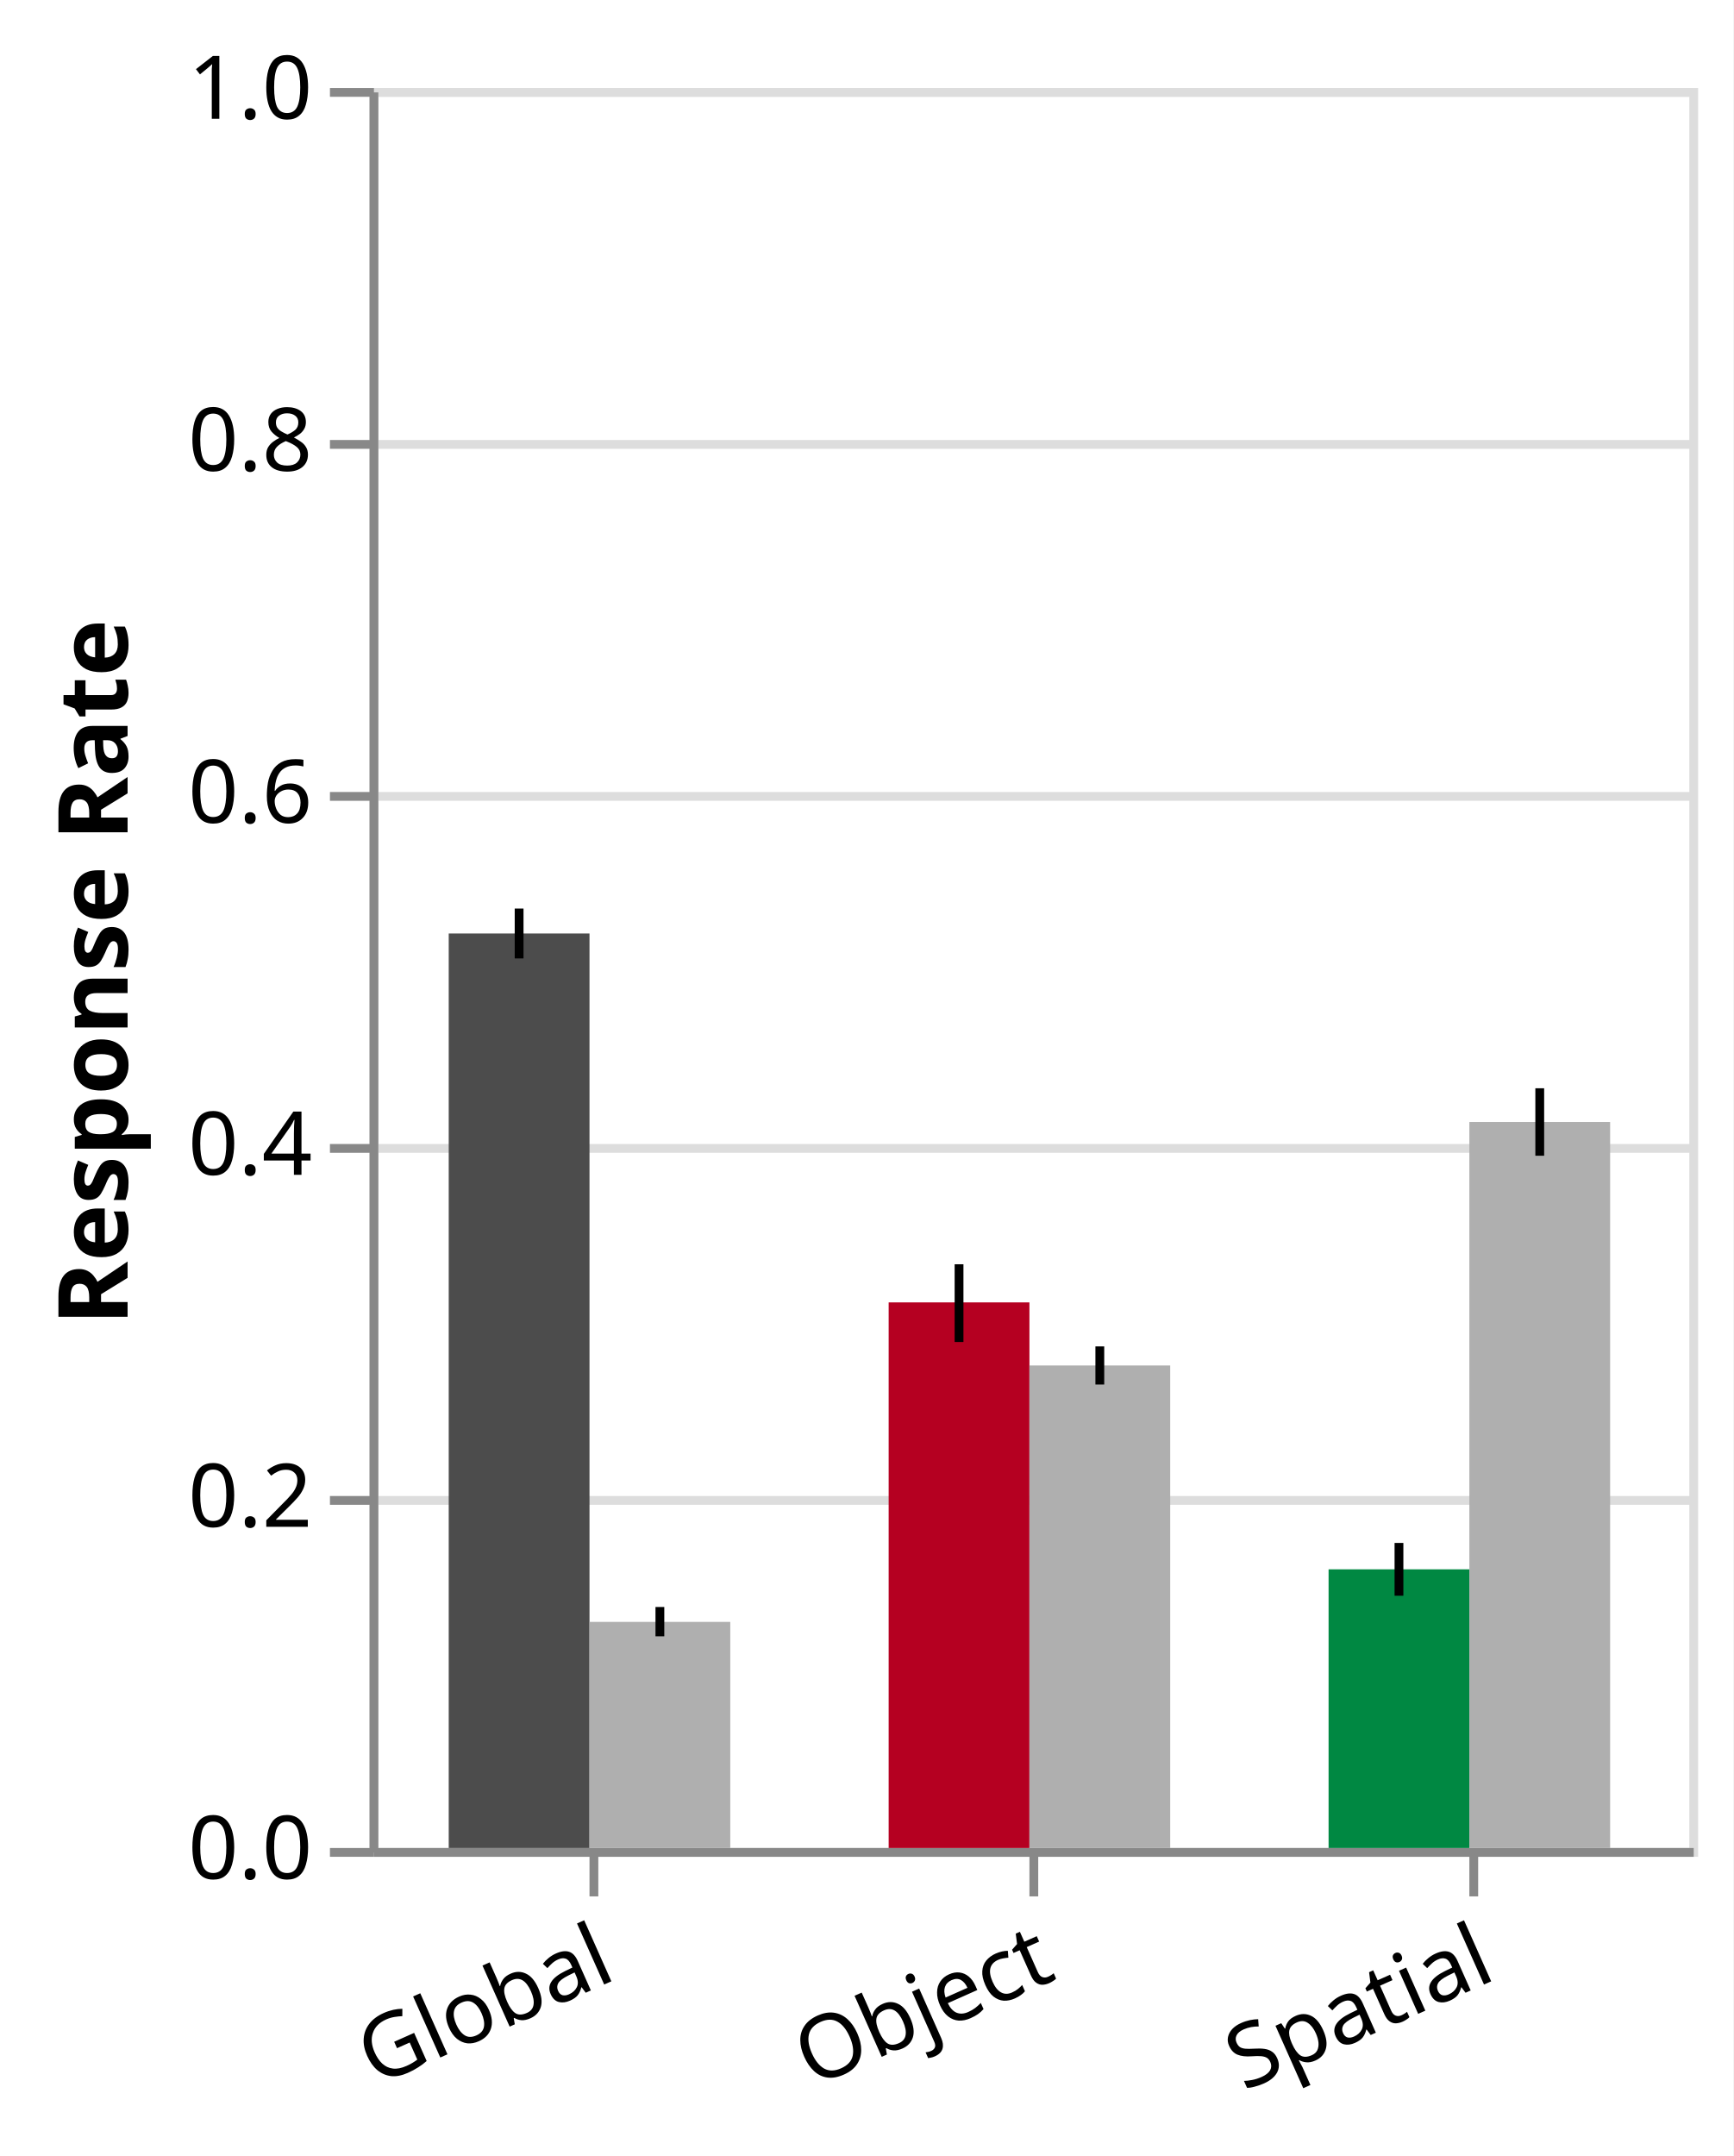
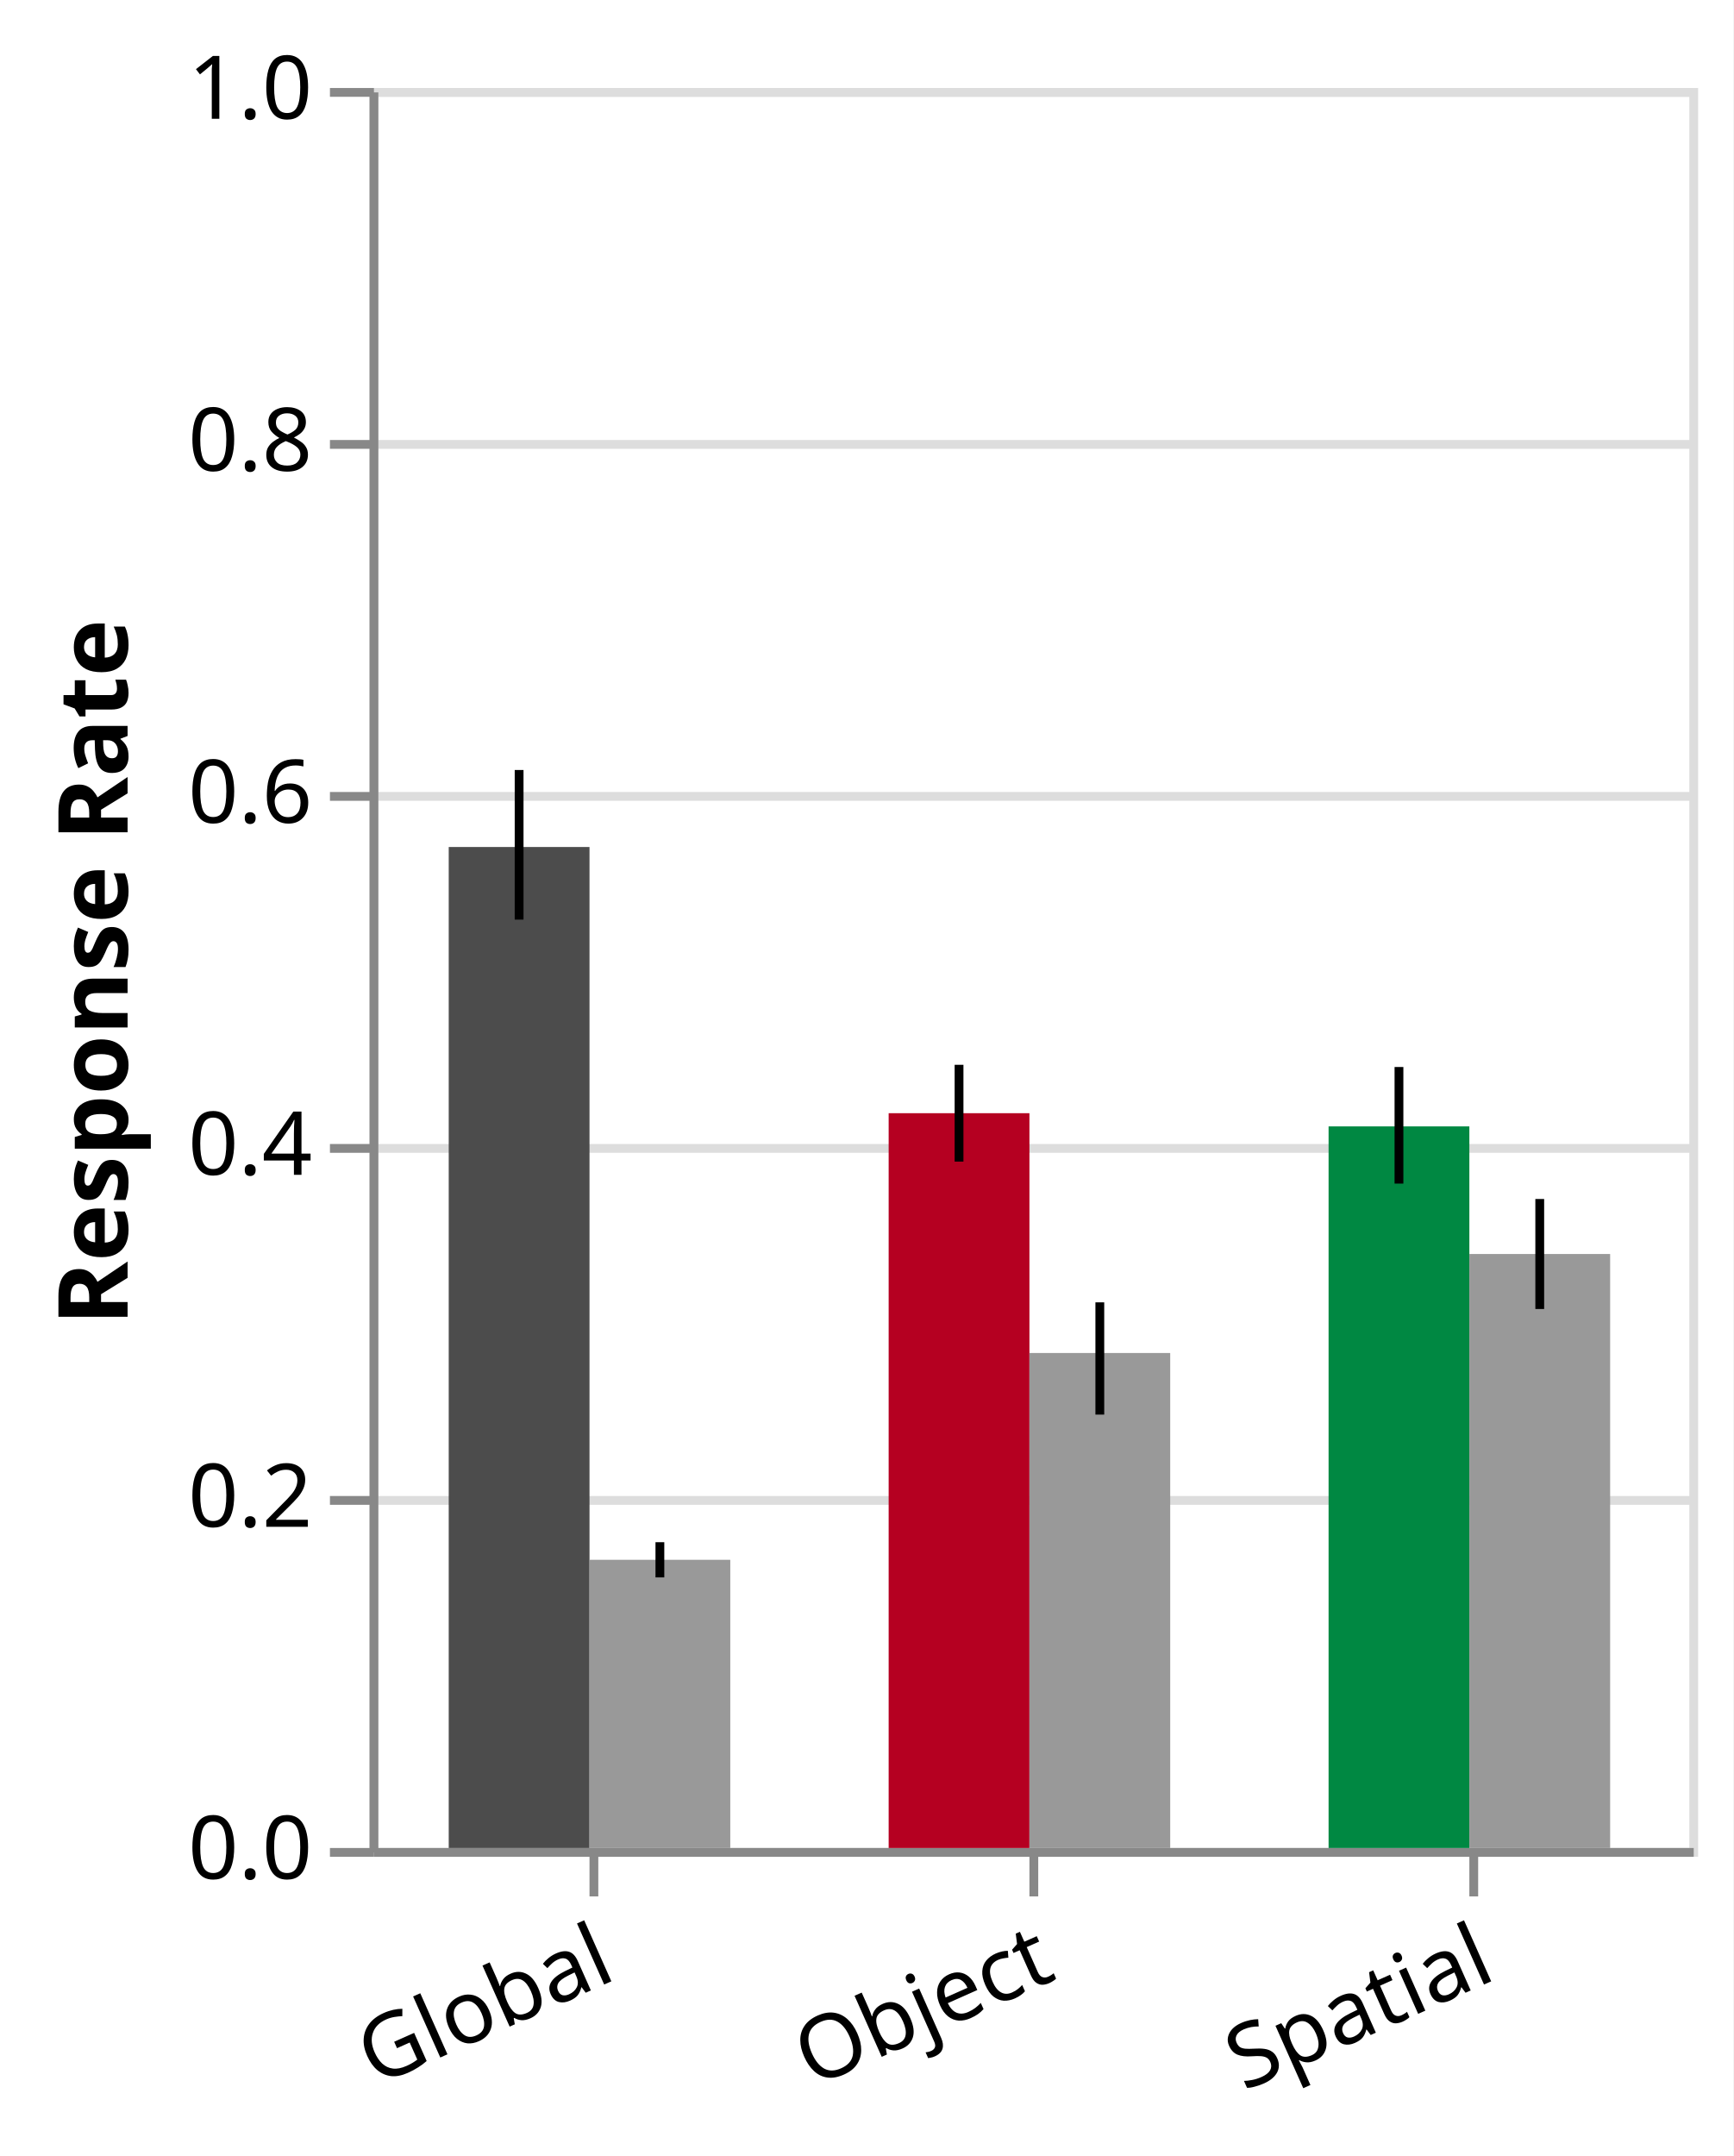
<svg xmlns="http://www.w3.org/2000/svg" class="marks" width="197" height="245" viewBox="0 0 197 245" version="1.1">
  <rect width="197" height="245" fill="white" />
  <g fill="none" stroke-miterlimit="10" transform="translate(42,10)">
    <g class="mark-group role-frame root" role="graphics-object" aria-roledescription="group mark container">
      <g transform="translate(0,0)">
        <path class="background" aria-hidden="true" d="M0.5,0.5h150v200h-150Z" stroke="#ddd" />
        <g>
          <g class="mark-group role-axis" aria-hidden="true">
            <g transform="translate(0.5,0.5)">
              <path class="background" aria-hidden="true" d="M0,0h0v0h0Z" pointer-events="none" />
              <g>
                <g class="mark-rule role-axis-grid" pointer-events="none">
                  <line transform="translate(0,200)" x2="150" y2="0" stroke="#ddd" stroke-width="1" opacity="1" />
                  <line transform="translate(0,160)" x2="150" y2="0" stroke="#ddd" stroke-width="1" opacity="1" />
                  <line transform="translate(0,120)" x2="150" y2="0" stroke="#ddd" stroke-width="1" opacity="1" />
                  <line transform="translate(0,80)" x2="150" y2="0" stroke="#ddd" stroke-width="1" opacity="1" />
                  <line transform="translate(0,40)" x2="150" y2="0" stroke="#ddd" stroke-width="1" opacity="1" />
                  <line transform="translate(0,0)" x2="150" y2="0" stroke="#ddd" stroke-width="1" opacity="1" />
                </g>
              </g>
              <path class="foreground" aria-hidden="true" d="" pointer-events="none" display="none" />
            </g>
          </g>
          <g class="mark-group role-axis" role="graphics-symbol" aria-roledescription="axis" aria-label="X-axis for a discrete scale with 3 values: global, object, spatial">
            <g transform="translate(0.5,200.5)">
              <path class="background" aria-hidden="true" d="M0,0h0v0h0Z" pointer-events="none" />
              <g>
                <g class="mark-rule role-axis-tick" pointer-events="none">
                  <line transform="translate(25,0)" x2="0" y2="5" stroke="#888" stroke-width="1" opacity="1" />
                  <line transform="translate(75,0)" x2="0" y2="5" stroke="#888" stroke-width="1" opacity="1" />
                  <line transform="translate(125,0)" x2="0" y2="5" stroke="#888" stroke-width="1" opacity="1" />
                </g>
                <g class="mark-text role-axis-label" pointer-events="none">
                  <text text-anchor="end" transform="translate(24.5,7) rotate(336) translate(0,8)" font-family="sans-serif" font-size="10px" fill="#000" opacity="1">Global</text>
                  <text text-anchor="end" transform="translate(74.5,7) rotate(336) translate(0,8)" font-family="sans-serif" font-size="10px" fill="#000" opacity="1">Object</text>
                  <text text-anchor="end" transform="translate(124.5,7) rotate(336) translate(0,8)" font-family="sans-serif" font-size="10px" fill="#000" opacity="1">Spatial</text>
                </g>
                <g class="mark-rule role-axis-domain" pointer-events="none">
                  <line transform="translate(0,0)" x2="150" y2="0" stroke="#888" stroke-width="1" opacity="1" />
                </g>
              </g>
              <path class="foreground" aria-hidden="true" d="" pointer-events="none" display="none" />
            </g>
          </g>
          <g class="mark-group role-axis" role="graphics-symbol" aria-roledescription="axis" aria-label="Y-axis titled 'Response Rate' for a linear scale with values from 0.0 to 1.0">
            <g transform="translate(0.5,0.5)">
              <path class="background" aria-hidden="true" d="M0,0h0v0h0Z" pointer-events="none" />
              <g>
                <g class="mark-rule role-axis-tick" pointer-events="none">
                  <line transform="translate(0,200)" x2="-5" y2="0" stroke="#888" stroke-width="1" opacity="1" />
                  <line transform="translate(0,160)" x2="-5" y2="0" stroke="#888" stroke-width="1" opacity="1" />
                  <line transform="translate(0,120)" x2="-5" y2="0" stroke="#888" stroke-width="1" opacity="1" />
                  <line transform="translate(0,80)" x2="-5" y2="0" stroke="#888" stroke-width="1" opacity="1" />
                  <line transform="translate(0,40)" x2="-5" y2="0" stroke="#888" stroke-width="1" opacity="1" />
                  <line transform="translate(0,0)" x2="-5" y2="0" stroke="#888" stroke-width="1" opacity="1" />
                </g>
                <g class="mark-text role-axis-label" pointer-events="none">
                  <text text-anchor="end" transform="translate(-7,203)" font-family="sans-serif" font-size="10px" fill="#000" opacity="1">0.0</text>
                  <text text-anchor="end" transform="translate(-7,163)" font-family="sans-serif" font-size="10px" fill="#000" opacity="1">0.2</text>
                  <text text-anchor="end" transform="translate(-7,123)" font-family="sans-serif" font-size="10px" fill="#000" opacity="1">0.4</text>
                  <text text-anchor="end" transform="translate(-7,83)" font-family="sans-serif" font-size="10px" fill="#000" opacity="1">0.6</text>
                  <text text-anchor="end" transform="translate(-7,43)" font-family="sans-serif" font-size="10px" fill="#000" opacity="1">0.8</text>
                  <text text-anchor="end" transform="translate(-7,3)" font-family="sans-serif" font-size="10px" fill="#000" opacity="1">1.0</text>
                </g>
                <g class="mark-rule role-axis-domain" pointer-events="none">
                  <line transform="translate(0,200)" x2="0" y2="-200" stroke="#888" stroke-width="1" opacity="1" />
                </g>
                <g class="mark-text role-axis-title" pointer-events="none">
                  <text text-anchor="middle" transform="translate(-26,100) rotate(-90) translate(0,-2)" font-family="sans-serif" font-size="11px" font-weight="bold" fill="#000" opacity="1">Response Rate</text>
                </g>
              </g>
              <path class="foreground" aria-hidden="true" d="" pointer-events="none" display="none" />
            </g>
          </g>
          <g class="mark-rect role-mark layer_0_marks" role="graphics-object" aria-roledescription="rect mark container">
-             <path aria-label=": global; Response Rate: 0.519608843537; condition: global" role="graphics-symbol" aria-roledescription="bar" d="M9,96.078h16v103.922h-16Z" fill="#4C4C4C" />
-             <path aria-label=": object; Response Rate: 0.31; condition: object" role="graphics-symbol" aria-roledescription="bar" d="M59,138h16v62h-16Z" fill="#B50021" />
-             <path aria-label=": spatial; Response Rate: 0.158333333333; condition: spatial" role="graphics-symbol" aria-roledescription="bar" d="M109,168.333h16v31.667h-16Z" fill="#008842" />
+             <path aria-label=": global; Response Rate: 0.56875; condition: global" role="graphics-symbol" aria-roledescription="bar" d="M9,86.25h16v113.75h-16Z" fill="#4C4C4C" />
+             <path aria-label=": object; Response Rate: 0.4175; condition: object" role="graphics-symbol" aria-roledescription="bar" d="M59,116.5h16v83.5h-16Z" fill="#B50021" />
+             <path aria-label=": spatial; Response Rate: 0.41; condition: spatial" role="graphics-symbol" aria-roledescription="bar" d="M109,118h16v82h-16Z" fill="#008842" />
          </g>
          <g class="mark-rect role-mark layer_1_marks" role="graphics-object" aria-roledescription="rect mark container">
-             <path aria-label=": global; Mean of prop: 0.128469387755" role="graphics-symbol" aria-roledescription="bar" d="M25,174.306h16v25.694h-16Z" fill="rgb(175,175,175)" />
-             <path aria-label=": object; Mean of prop: 0.274166666667" role="graphics-symbol" aria-roledescription="bar" d="M75,145.167h16v54.833h-16Z" fill="rgb(175,175,175)" />
-             <path aria-label=": spatial; Mean of prop: 0.4125" role="graphics-symbol" aria-roledescription="bar" d="M125,117.5h16v82.5h-16Z" fill="rgb(175,175,175)" />
+             <path aria-label=": global; Mean of prop: 0.16375" role="graphics-symbol" aria-roledescription="bar" d="M25,167.25h16v32.75h-16Z" fill="#999999" />
+             <path aria-label=": object; Mean of prop: 0.28125" role="graphics-symbol" aria-roledescription="bar" d="M75,143.75h16v56.25h-16Z" fill="#999999" />
+             <path aria-label=": spatial; Mean of prop: 0.3375" role="graphics-symbol" aria-roledescription="bar" d="M125,132.5h16v67.5h-16Z" fill="#999999" />
          </g>
          <g class="mark-rule role-mark layer_2_marks" role="graphics-object" aria-roledescription="rule mark container">
-             <line aria-label=": 0.505442176871; upper: 0.533775510204" role="graphics-symbol" aria-roledescription="rule mark" transform="translate(17,98.91156)" x2="0" y2="-5.667" stroke="black" />
-             <line aria-label=": 0.2875; upper: 0.331666666667" role="graphics-symbol" aria-roledescription="rule mark" transform="translate(67,142.5)" x2="0" y2="-8.833" stroke="black" />
-             <line aria-label=": 0.143333333333; upper: 0.173333333333" role="graphics-symbol" aria-roledescription="rule mark" transform="translate(117,171.3333)" x2="0" y2="-6" stroke="black" />
+             <line aria-label=": 0.5275; upper: 0.6125" role="graphics-symbol" aria-roledescription="rule mark" transform="translate(17,94.5)" x2="0" y2="-17" stroke="black" />
+             <line aria-label=": 0.39; upper: 0.445" role="graphics-symbol" aria-roledescription="rule mark" transform="translate(67,122)" x2="0" y2="-11" stroke="black" />
+             <line aria-label=": 0.3775; upper: 0.44375" role="graphics-symbol" aria-roledescription="rule mark" transform="translate(117,124.5)" x2="0" y2="-13.25" stroke="black" />
          </g>
          <g class="mark-rule role-mark layer_3_marks" role="graphics-object" aria-roledescription="rule mark container">
-             <line aria-label=": 0.120272108844; upper: 0.13693877551" role="graphics-symbol" aria-roledescription="rule mark" transform="translate(33,175.9456)" x2="0" y2="-3.333" stroke="black" />
-             <line aria-label=": 0.263333333333; upper: 0.285" role="graphics-symbol" aria-roledescription="rule mark" transform="translate(83,147.3333)" x2="0" y2="-4.333" stroke="black" />
-             <line aria-label=": 0.393333333333; upper: 0.431666666667" role="graphics-symbol" aria-roledescription="rule mark" transform="translate(133,121.3333)" x2="0" y2="-7.667" stroke="black" />
+             <line aria-label=": 0.15375; upper: 0.17375" role="graphics-symbol" aria-roledescription="rule mark" transform="translate(33,169.25)" x2="0" y2="-4" stroke="black" />
+             <line aria-label=": 0.24625; upper: 0.31003125" role="graphics-symbol" aria-roledescription="rule mark" transform="translate(83,150.75)" x2="0" y2="-12.756" stroke="black" />
+             <line aria-label=": 0.30625; upper: 0.36875" role="graphics-symbol" aria-roledescription="rule mark" transform="translate(133,138.75)" x2="0" y2="-12.5" stroke="black" />
          </g>
        </g>
        <path class="foreground" aria-hidden="true" d="" display="none" />
      </g>
    </g>
  </g>
</svg>
